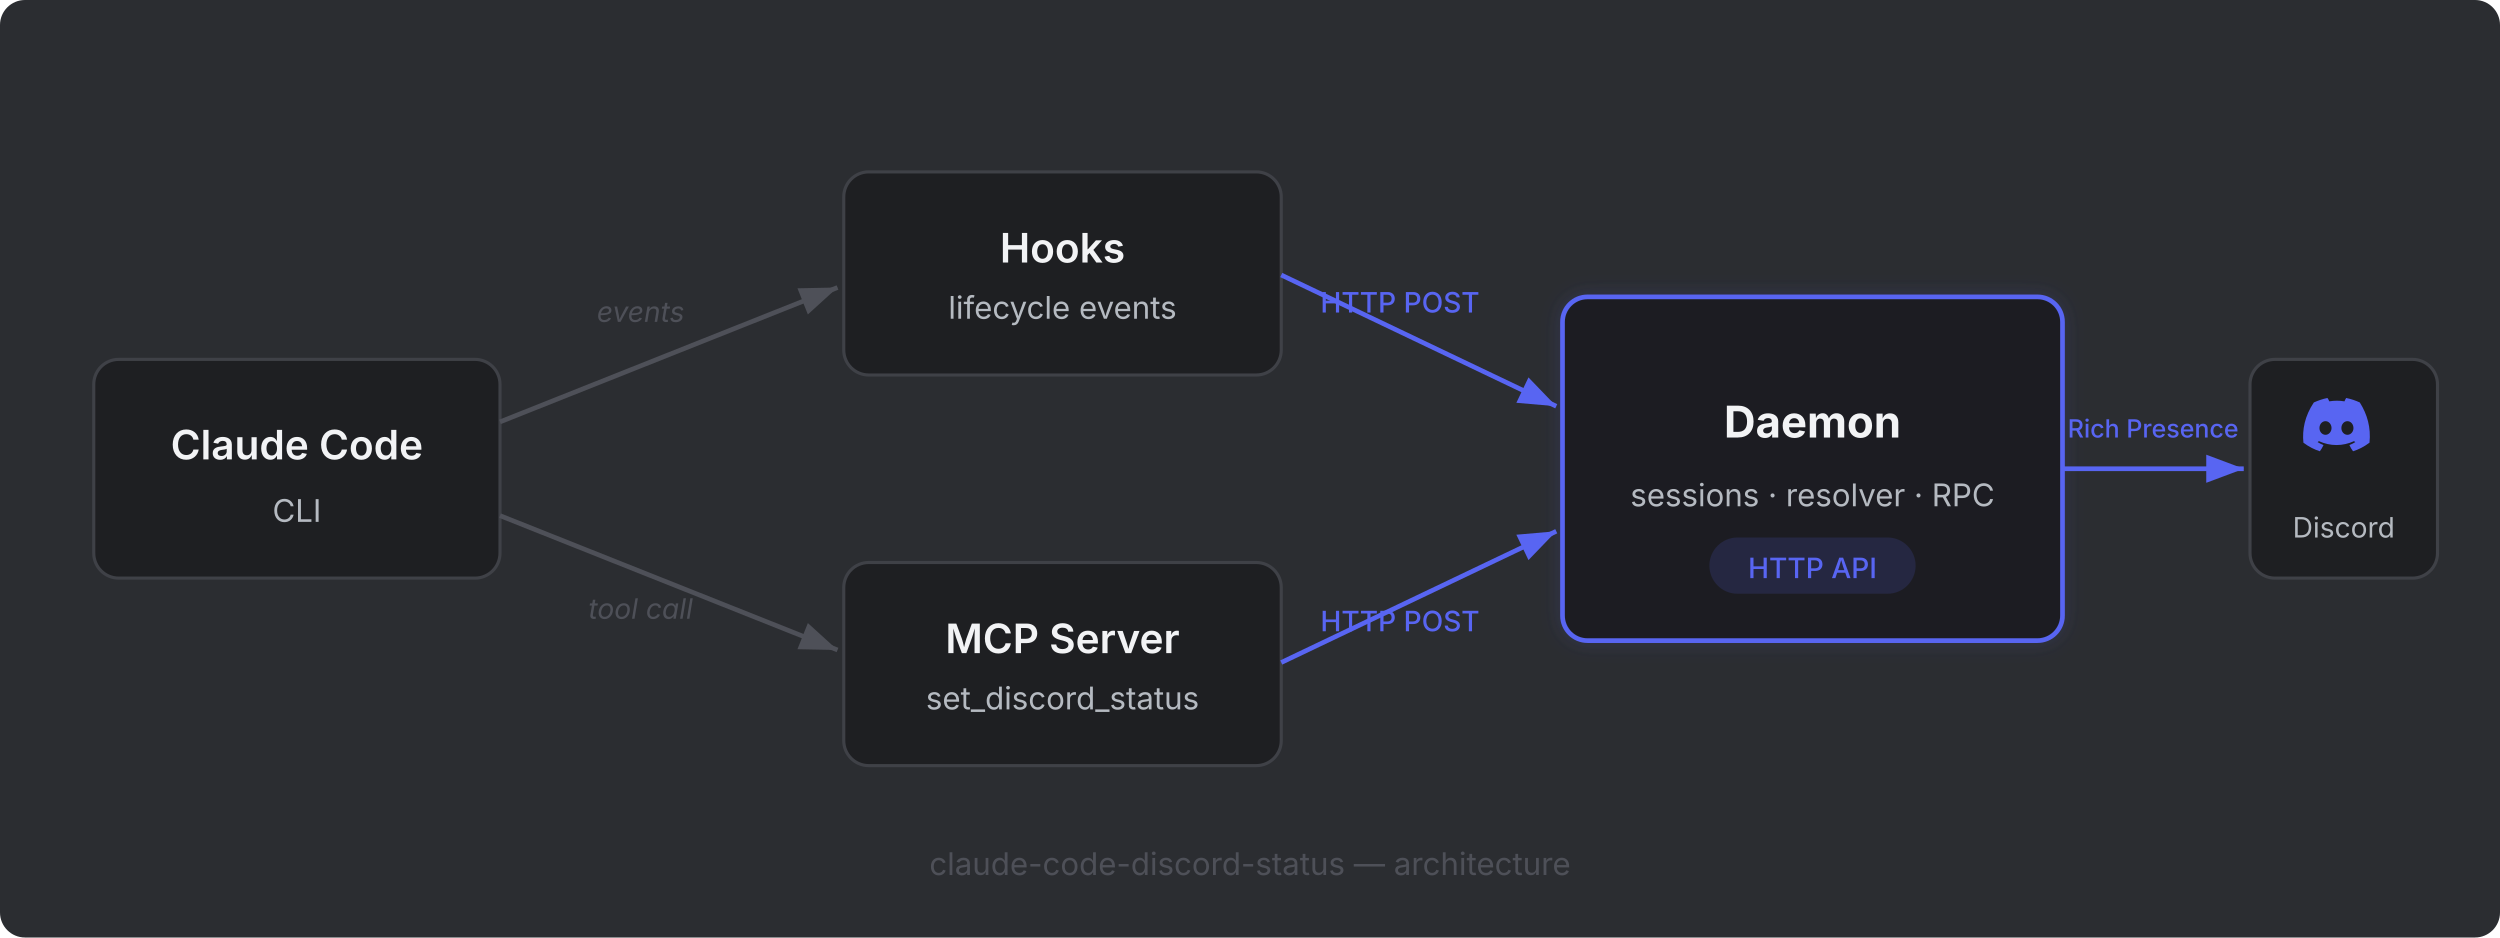
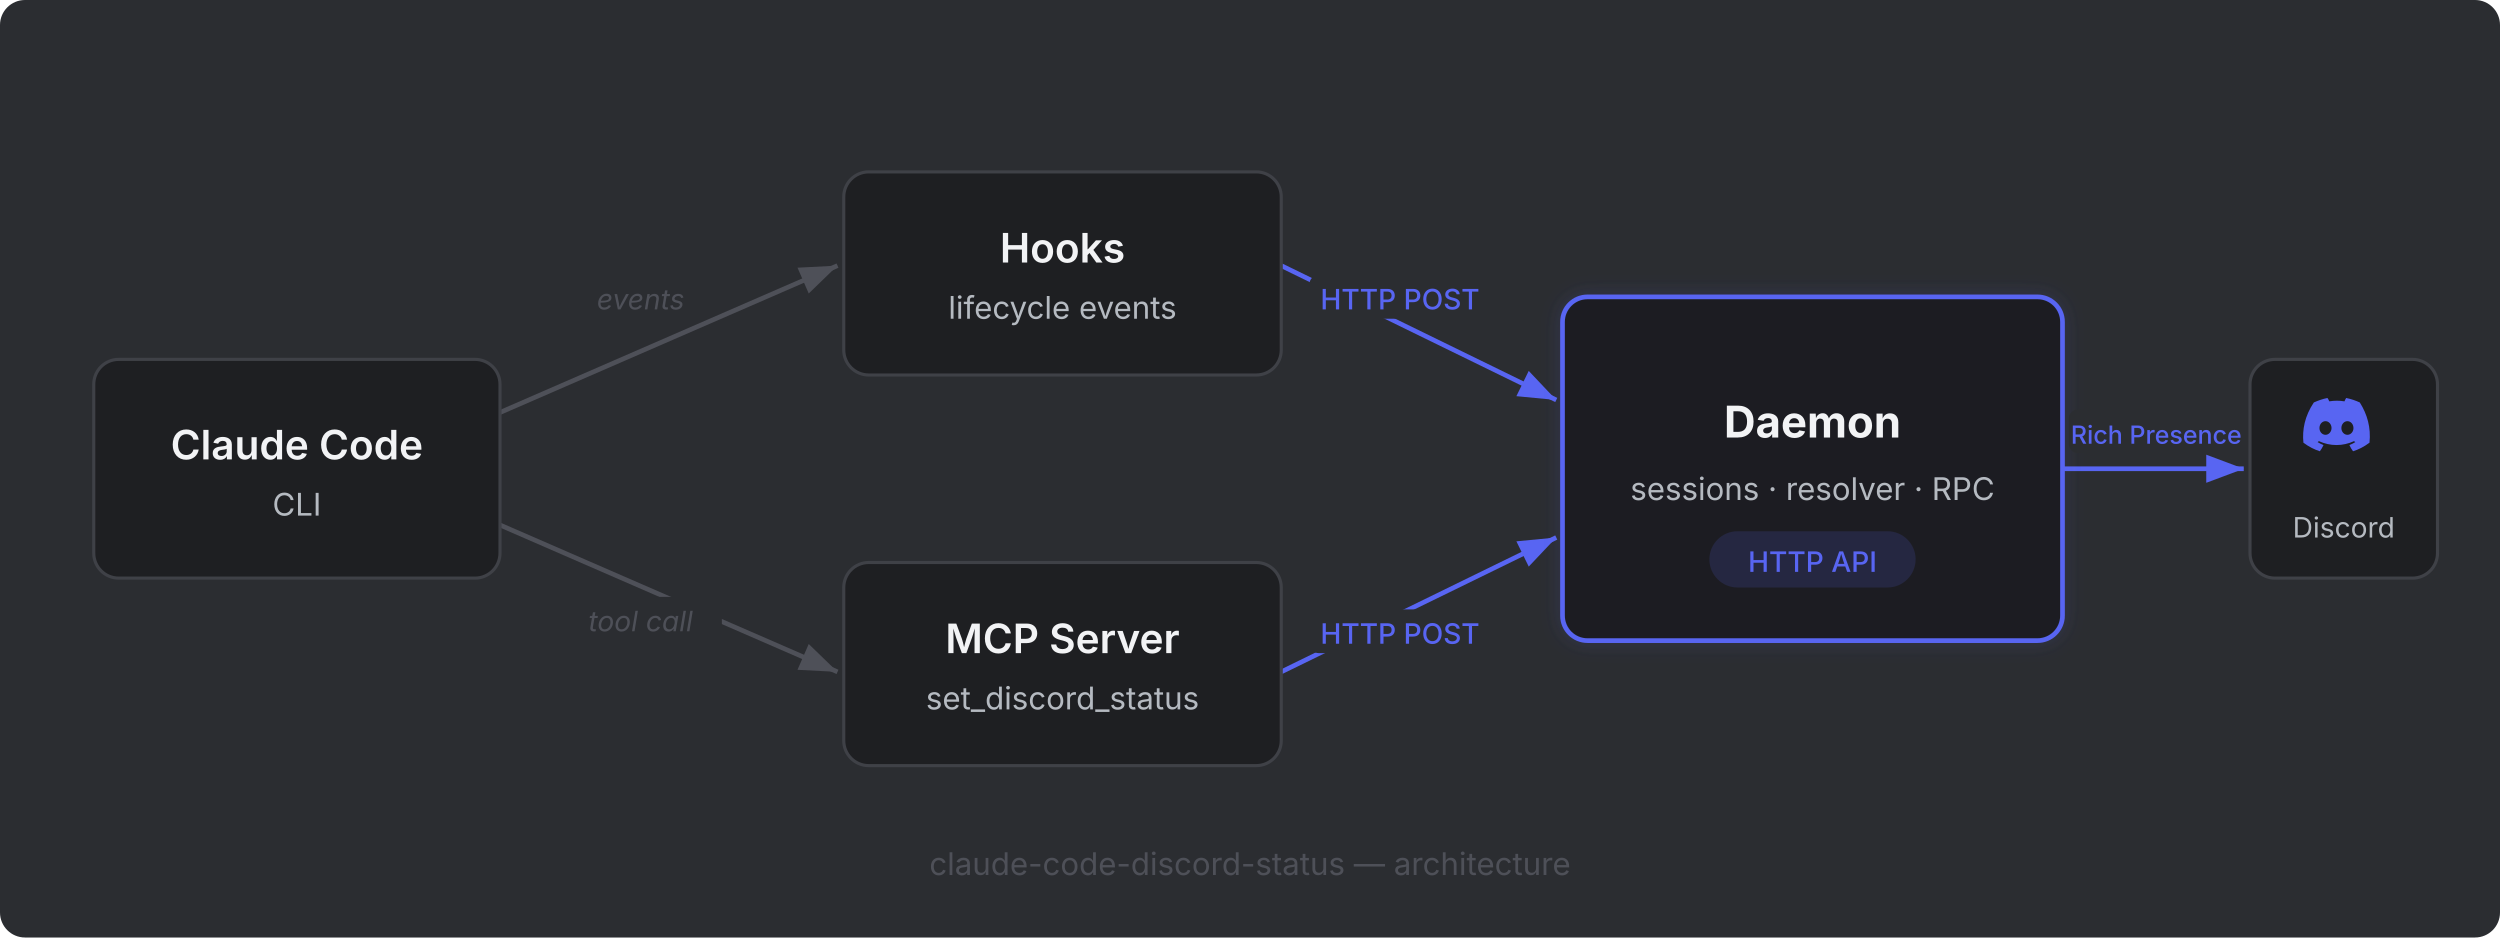
<svg xmlns="http://www.w3.org/2000/svg" viewBox="0 0 800 300" width="800" height="300">
  <defs>
    <marker id="arrow-blurple" markerWidth="8" markerHeight="6" refX="8" refY="3" orient="auto">
      <path d="M0,0 L8,3 L0,6" fill="#5865f2" />
    </marker>
    <marker id="arrow-secondary" markerWidth="8" markerHeight="6" refX="8" refY="3" orient="auto">
      <path d="M0,0 L8,3 L0,6" fill="#4e5058" />
    </marker>
    <filter id="glow">
      <feDropShadow dx="0" dy="0" stdDeviation="3" flood-color="#5865f2" flood-opacity="0.15" />
    </filter>
  </defs>
  <rect width="800" height="300" rx="8" fill="#2b2d31" />
+   <line x1="160" y1="132" x2="268" y2="85" stroke="#4e5058" stroke-width="1.5" marker-end="url(#arrow-secondary)" />
+   <line x1="160" y1="168" x2="268" y2="215" stroke="#4e5058" stroke-width="1.5" marker-end="url(#arrow-secondary)" />
+   <line x1="410" y1="85" x2="498" y2="128" stroke="#5865f2" stroke-width="1.5" marker-end="url(#arrow-blurple)" />
+   <line x1="410" y1="215" x2="498" y2="172" stroke="#5865f2" stroke-width="1.5" marker-end="url(#arrow-blurple)" />
+   <line x1="660" y1="150" x2="718" y2="150" stroke="#5865f2" stroke-width="1.5" marker-end="url(#arrow-blurple)" />
  <rect x="30" y="115" width="130" height="70" rx="8" fill="#1e1f22" stroke="#3f4147" stroke-width="1" />
  <text x="95" y="147" text-anchor="middle" fill="#f2f3f5" font-family="-apple-system, BlinkMacSystemFont, 'Segoe UI', sans-serif" font-size="13" font-weight="600">Claude Code</text>
-   <text x="95" y="167" text-anchor="middle" fill="#b5bac1" font-family="-apple-system, BlinkMacSystemFont, 'Segoe UI', sans-serif" font-size="10">CLI</text>
+   <text x="95" y="165" text-anchor="middle" fill="#b5bac1" font-family="-apple-system, BlinkMacSystemFont, 'Segoe UI', sans-serif" font-size="10">CLI</text>
  <rect x="270" y="55" width="140" height="65" rx="8" fill="#1e1f22" stroke="#3f4147" stroke-width="1" />
  <text x="340" y="84" text-anchor="middle" fill="#f2f3f5" font-family="-apple-system, BlinkMacSystemFont, 'Segoe UI', sans-serif" font-size="13" font-weight="600">Hooks</text>
  <text x="340" y="102" text-anchor="middle" fill="#b5bac1" font-family="-apple-system, BlinkMacSystemFont, 'Segoe UI', sans-serif" font-size="10">lifecycle events</text>
  <rect x="270" y="180" width="140" height="65" rx="8" fill="#1e1f22" stroke="#3f4147" stroke-width="1" />
  <text x="340" y="209" text-anchor="middle" fill="#f2f3f5" font-family="-apple-system, BlinkMacSystemFont, 'Segoe UI', sans-serif" font-size="13" font-weight="600">MCP Server</text>
  <text x="340" y="227" text-anchor="middle" fill="#b5bac1" font-family="-apple-system, BlinkMacSystemFont, 'Segoe UI', sans-serif" font-size="10">set_discord_status</text>
  <rect x="500" y="95" width="160" height="110" rx="8" fill="#1e1f22" stroke="#5865f2" stroke-width="1.5" filter="url(#glow)" />
  <text x="580" y="140" text-anchor="middle" fill="#f2f3f5" font-family="-apple-system, BlinkMacSystemFont, 'Segoe UI', sans-serif" font-size="14" font-weight="700">Daemon</text>
-   <text x="580" y="162" text-anchor="middle" fill="#b5bac1" font-family="-apple-system, BlinkMacSystemFont, 'Segoe UI', sans-serif" font-size="10">sessions · resolver · RPC</text>
-   <rect x="547" y="172" width="66" height="18" rx="9" fill="#5865f2" opacity="0.15" />
-   <text x="580" y="185" text-anchor="middle" fill="#5865f2" font-family="-apple-system, BlinkMacSystemFont, 'Segoe UI', sans-serif" font-size="9" font-weight="500">HTTP API</text>
+   <text x="580" y="160" text-anchor="middle" fill="#b5bac1" font-family="-apple-system, BlinkMacSystemFont, 'Segoe UI', sans-serif" font-size="10">sessions · resolver · RPC</text>
+   <rect x="547" y="170" width="66" height="18" rx="9" fill="#5865f2" opacity="0.15" />
+   <text x="580" y="183" text-anchor="middle" fill="#5865f2" font-family="-apple-system, BlinkMacSystemFont, 'Segoe UI', sans-serif" font-size="9" font-weight="500">HTTP API</text>
  <rect x="720" y="115" width="60" height="70" rx="8" fill="#1e1f22" stroke="#3f4147" stroke-width="1" />
  <g transform="translate(737, 126) scale(0.45)">
    <path d="M40.3,6.2C37.3,4.8 34,3.7 30.6,3C30.2,3.7 29.7,4.6 29.4,5.4C25.8,4.8 22.2,4.8 18.6,5.4C18.3,4.6 17.8,3.7 17.3,3C13.9,3.7 10.7,4.8 7.6,6.2C1.1,16 -0.7,25.5 0.2,34.8C4.2,37.8 8.1,39.7 11.9,40.9C12.9,39.5 13.8,38.1 14.5,36.5C13,35.9 11.6,35.2 10.3,34.4C10.6,34.2 10.9,33.9 11.2,33.7C19.3,37.4 28.2,37.4 36.2,33.7C36.5,33.9 36.8,34.2 37.1,34.4C35.8,35.2 34.4,35.9 32.9,36.5C33.6,38.1 34.5,39.5 35.5,40.9C39.3,39.7 43.2,37.8 47.2,34.8C48.3,24 45.6,14.6 40.3,6.2ZM15.9,29.2C13.5,29.2 11.6,27 11.6,24.4C11.6,21.7 13.5,19.5 15.9,19.5C18.3,19.5 20.2,21.7 20.2,24.4C20.2,27 18.3,29.2 15.9,29.2ZM31.5,29.2C29.1,29.2 27.2,27 27.2,24.4C27.2,21.7 29.1,19.5 31.5,19.5C33.9,19.5 35.8,21.7 35.8,24.4C35.8,27 33.9,29.2 31.5,29.2Z" fill="#5865f2" />
  </g>
  <text x="750" y="172" text-anchor="middle" fill="#b5bac1" font-family="-apple-system, BlinkMacSystemFont, 'Segoe UI', sans-serif" font-size="9">Discord</text>
-   <line x1="160" y1="135" x2="268" y2="92" stroke="#4e5058" stroke-width="1.5" marker-end="url(#arrow-secondary)" />
-   <text x="205" y="103" text-anchor="middle" fill="#4e5058" font-family="-apple-system, BlinkMacSystemFont, 'Segoe UI', sans-serif" font-size="9" font-style="italic">events</text>
-   <line x1="160" y1="165" x2="268" y2="208" stroke="#4e5058" stroke-width="1.5" marker-end="url(#arrow-secondary)" />
-   <text x="205" y="198" text-anchor="middle" fill="#4e5058" font-family="-apple-system, BlinkMacSystemFont, 'Segoe UI', sans-serif" font-size="9" font-style="italic">tool call</text>
-   <line x1="410" y1="88" x2="498" y2="130" stroke="#5865f2" stroke-width="1.5" marker-end="url(#arrow-blurple)" />
-   <text x="448" y="100" text-anchor="middle" fill="#5865f2" font-family="-apple-system, BlinkMacSystemFont, 'Segoe UI', sans-serif" font-size="9" font-weight="500">HTTP POST</text>
-   <line x1="410" y1="212" x2="498" y2="170" stroke="#5865f2" stroke-width="1.5" marker-end="url(#arrow-blurple)" />
-   <text x="448" y="202" text-anchor="middle" fill="#5865f2" font-family="-apple-system, BlinkMacSystemFont, 'Segoe UI', sans-serif" font-size="9" font-weight="500">HTTP POST</text>
-   <line x1="660" y1="150" x2="718" y2="150" stroke="#5865f2" stroke-width="1.5" marker-end="url(#arrow-blurple)" />
-   <text x="689" y="140" text-anchor="middle" fill="#5865f2" font-family="-apple-system, BlinkMacSystemFont, 'Segoe UI', sans-serif" font-size="8" font-weight="500">Rich Presence</text>
+   <rect x="183" y="88" width="44" height="14" rx="3" fill="#2b2d31" />
+   <text x="205" y="99" text-anchor="middle" fill="#4e5058" font-family="-apple-system, BlinkMacSystemFont, 'Segoe UI', sans-serif" font-size="9" font-style="italic">events</text>
+   <rect x="179" y="191" width="52" height="14" rx="3" fill="#2b2d31" />
+   <text x="205" y="202" text-anchor="middle" fill="#4e5058" font-family="-apple-system, BlinkMacSystemFont, 'Segoe UI', sans-serif" font-size="9" font-style="italic">tool call</text>
+   <rect x="419" y="88" width="58" height="14" rx="3" fill="#2b2d31" />
+   <text x="448" y="99" text-anchor="middle" fill="#5865f2" font-family="-apple-system, BlinkMacSystemFont, 'Segoe UI', sans-serif" font-size="9" font-weight="500">HTTP POST</text>
+   <rect x="419" y="195" width="58" height="14" rx="3" fill="#2b2d31" />
+   <text x="448" y="206" text-anchor="middle" fill="#5865f2" font-family="-apple-system, BlinkMacSystemFont, 'Segoe UI', sans-serif" font-size="9" font-weight="500">HTTP POST</text>
+   <rect x="662" y="131" width="56" height="14" rx="3" fill="#2b2d31" />
+   <text x="690" y="142" text-anchor="middle" fill="#5865f2" font-family="-apple-system, BlinkMacSystemFont, 'Segoe UI', sans-serif" font-size="8" font-weight="500">Rich Presence</text>
  <text x="400" y="280" text-anchor="middle" fill="#4e5058" font-family="-apple-system, BlinkMacSystemFont, 'Segoe UI', sans-serif" font-size="10">claude-code-discord-status — architecture</text>
</svg>
